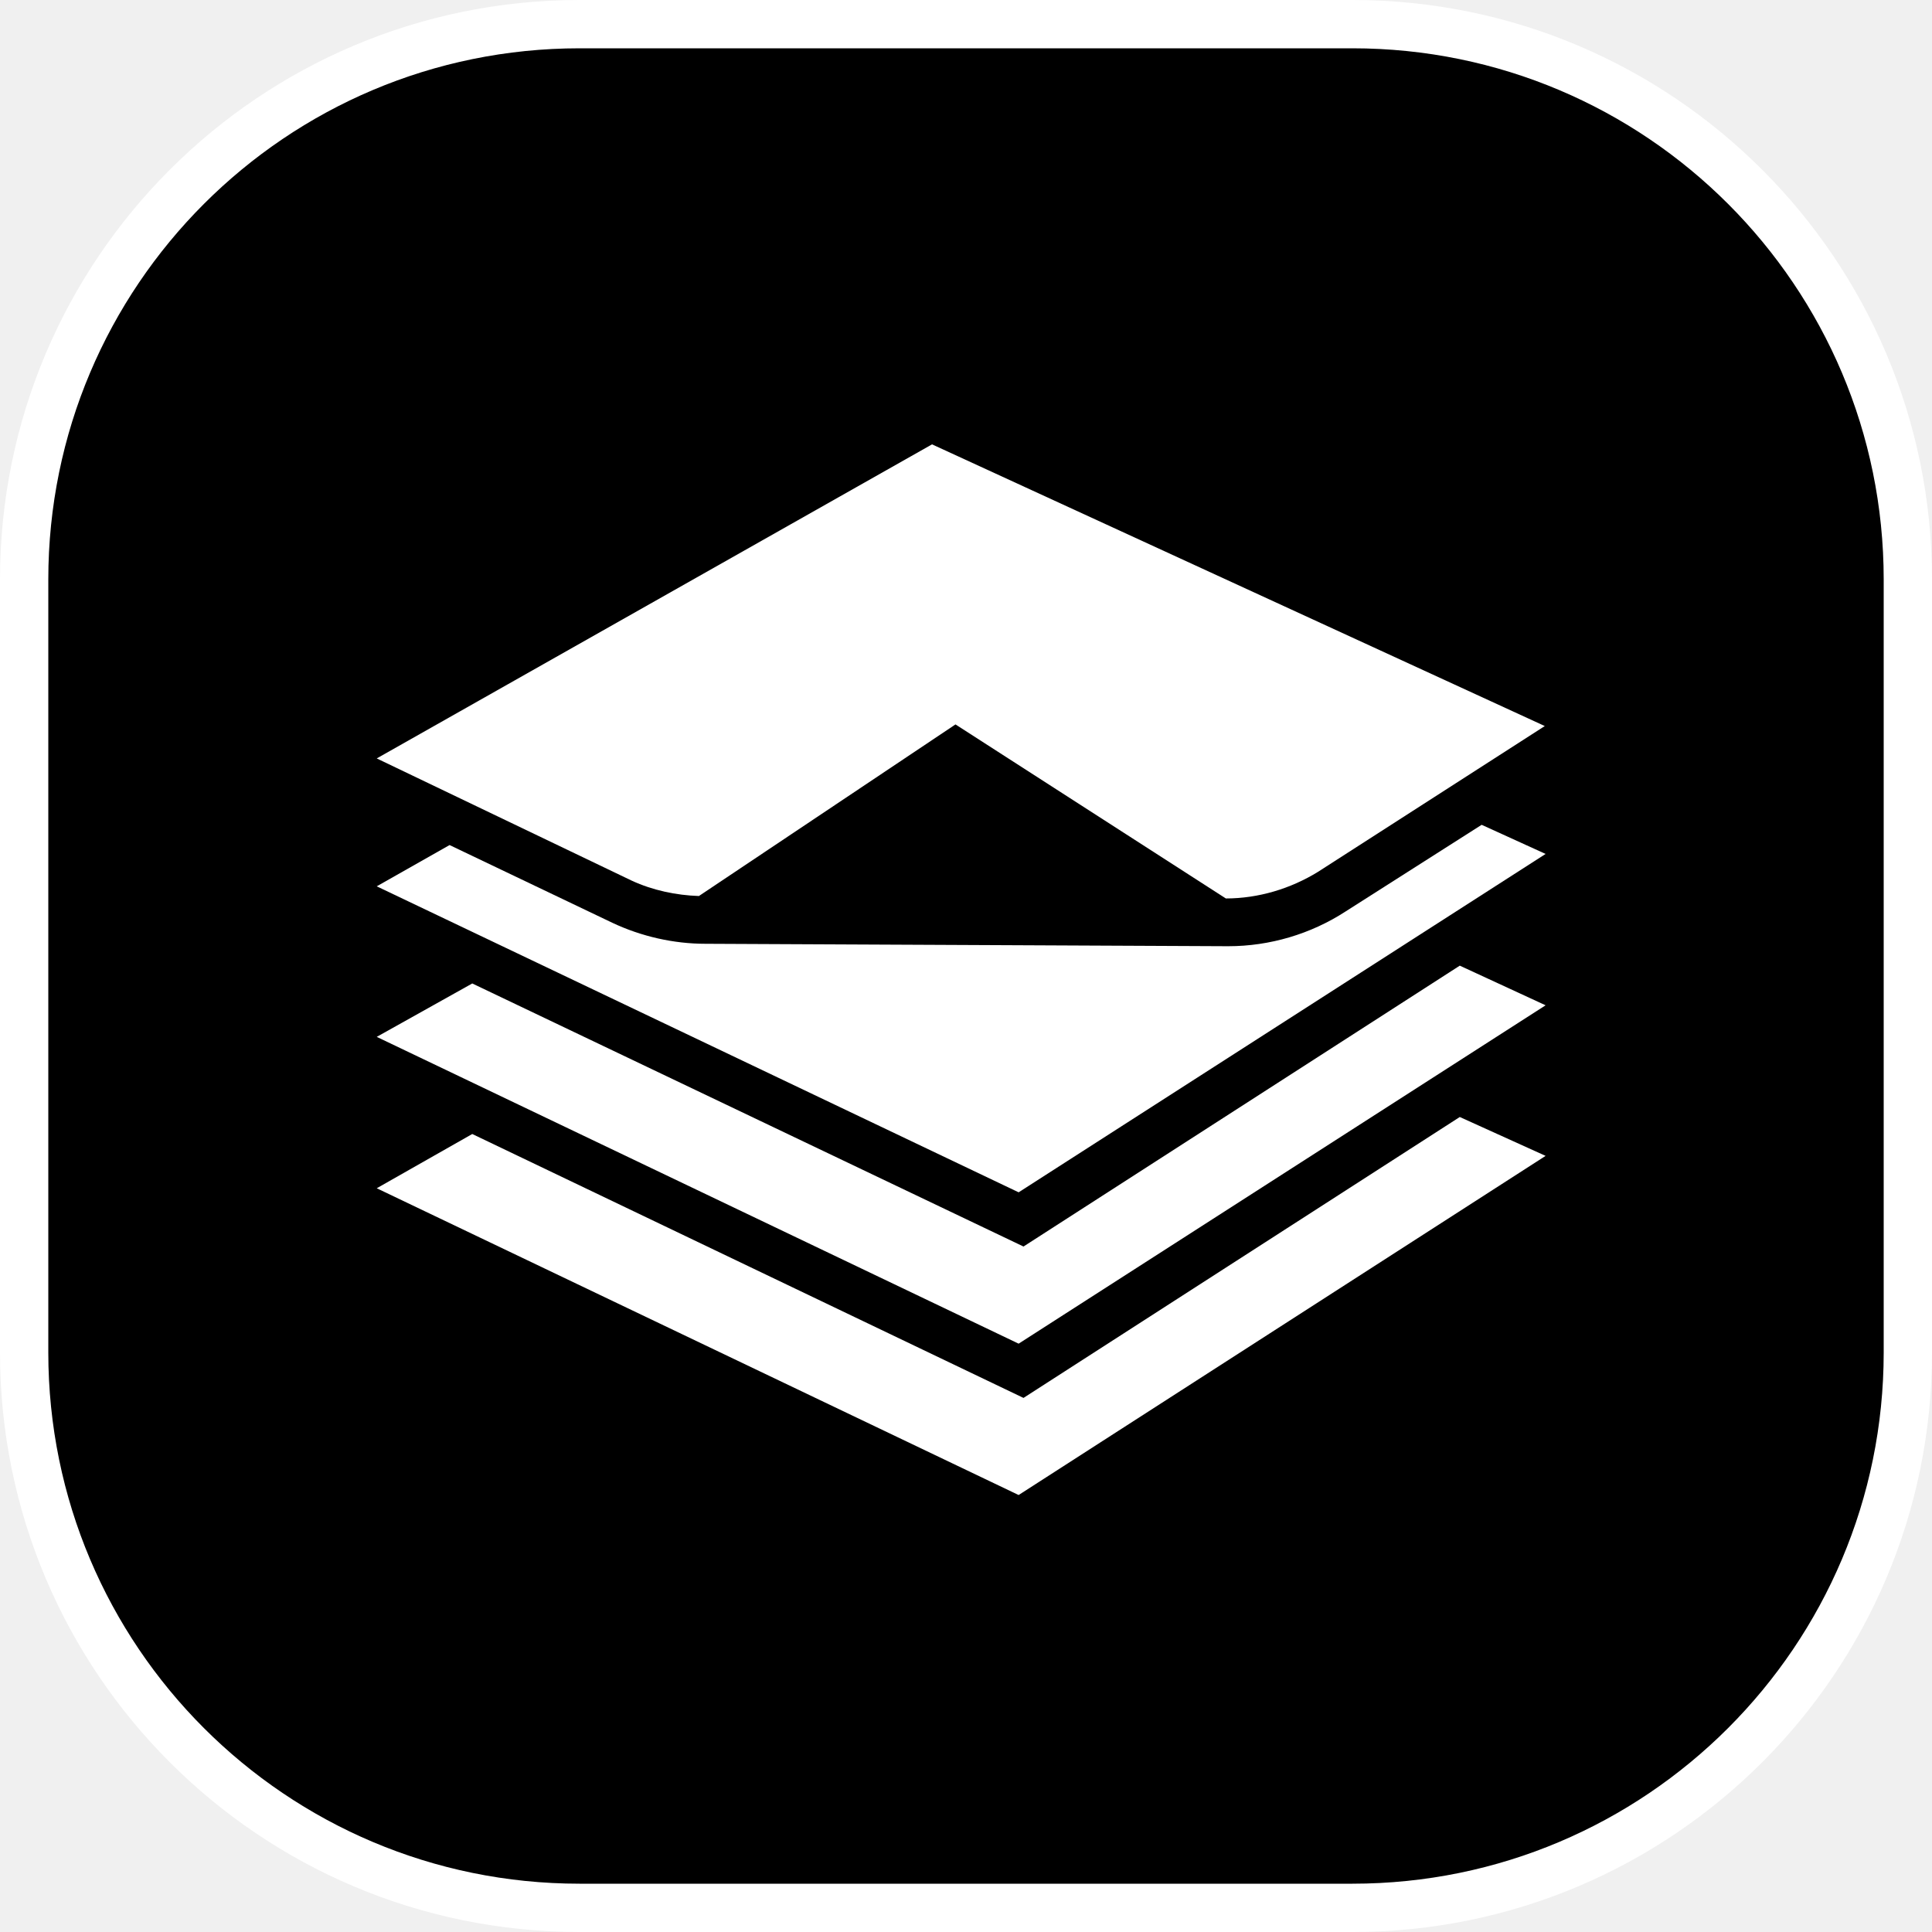
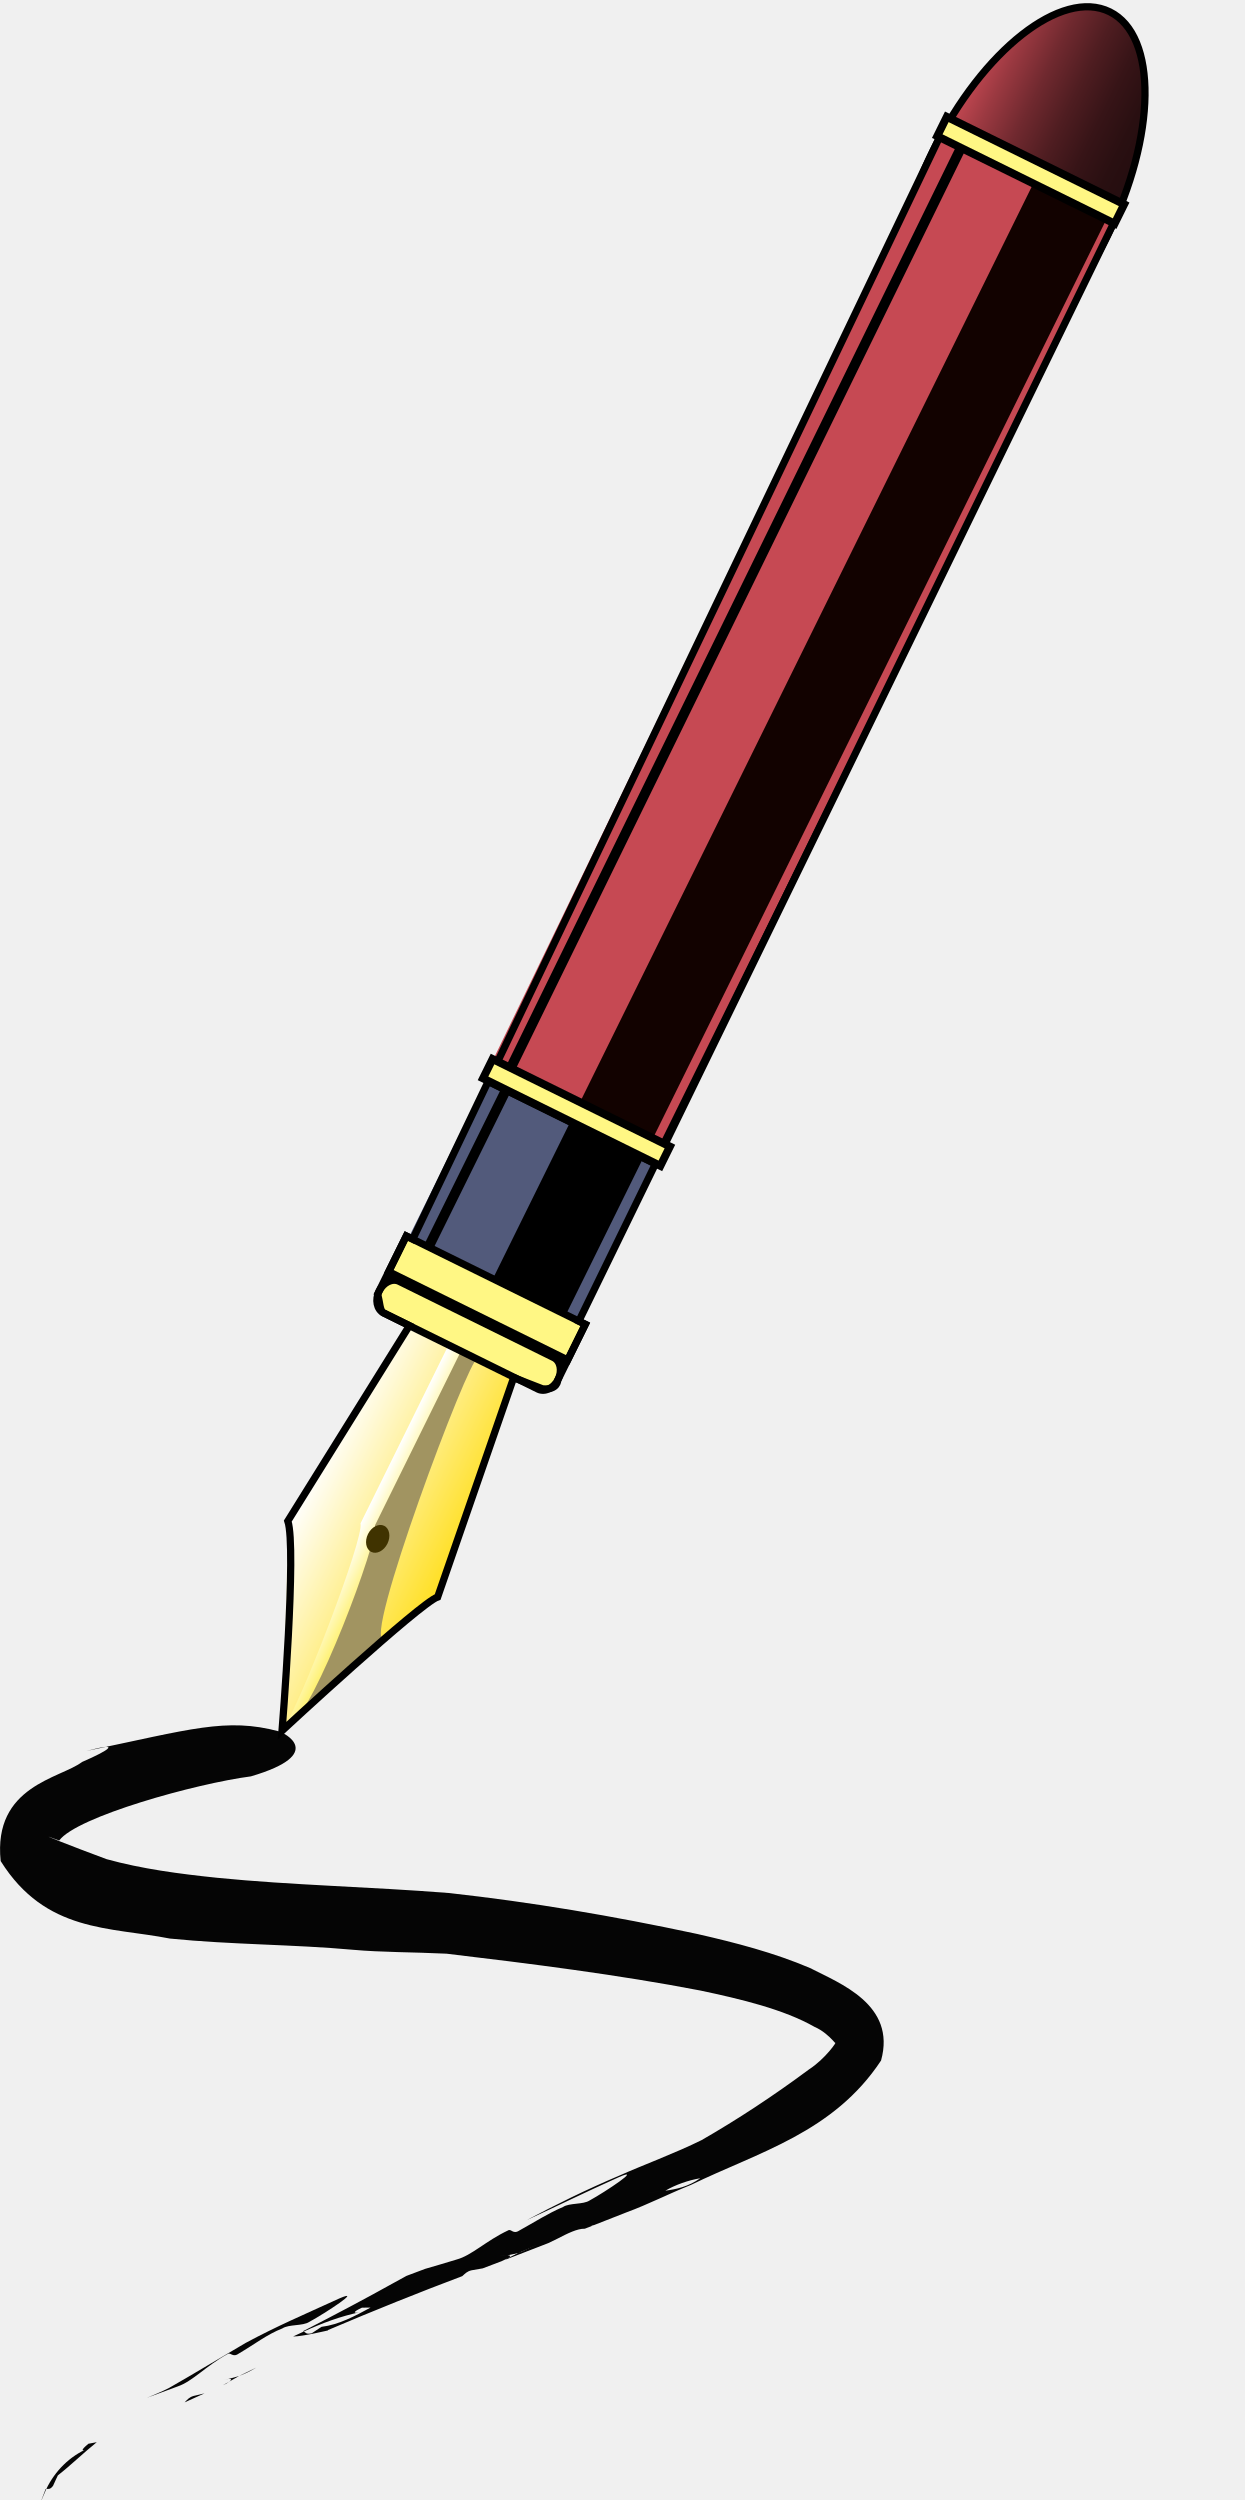
- <svg xmlns="http://www.w3.org/2000/svg" width="50" height="50" viewBox="0 0 50 50" fill="none">
-   <rect x="0.625" y="0.625" width="48.75" height="48.75" rx="14.375" fill="black" stroke="white" stroke-width="1.25" />
-   <path d="M18.088 23.189L24.728 18.748L31.725 23.252C32.563 23.252 33.401 23.001 34.113 22.561L39.979 18.79L24.121 11.5L9.75 19.628L16.349 22.791C16.893 23.043 17.501 23.169 18.088 23.189V23.189ZM26.488 36.178L12.222 29.348L9.75 30.752L26.362 38.691L40 29.914L37.779 28.908L26.488 36.178Z" fill="white" />
-   <path d="M26.488 32.26L12.222 25.452L9.75 26.834L26.362 34.774L40 26.017L37.779 24.991L26.488 32.26Z" fill="white" />
-   <path d="M34.826 23.587C33.925 24.174 32.856 24.488 31.788 24.488H31.767L18.255 24.425C17.438 24.425 16.6 24.237 15.846 23.881L11.635 21.87L9.75 22.938L26.362 30.857L40 22.1L38.345 21.346L34.826 23.587V23.587Z" fill="white" />
+ <svg xmlns="http://www.w3.org/2000/svg" xmlns:xlink="http://www.w3.org/1999/xlink" enable-background="new 0 0 92.107 184.986" xml:space="preserve" version="1.1" y="0px" x="0px" viewBox="0 0 92.107 184.986">
+   <symbol id="New_Symbol" viewBox="-24 -140.25 48 280.5">
+     <path d="m-21.159 115.25l2.13-170.5h-1v-9c0.813-0.813 1.25-1.938 1.938-1.938h3.938l-3.125-31.688c2.75-2.75 12.125-26.375 12.125-26.375s9.312 24.312 11.124 26.125l-4 31.875 4.25 0.375c2 0.75 1.375 2 1.375 2v8.625h-1l-0.88 170.5h-26.875z" />
+     <linearGradient id="SVGID_1_" y2="-95.218" gradientUnits="userSpaceOnUse" y1="-95.218" x2="5.971" x1="-17.279">
+       <stop stop-color="#fff" offset="0" />
+       <stop stop-color="#FFDF21" offset="1" />
+     </linearGradient>
+     <path d="m-14.193-66.586l15.914 0.4 4.25-31.939c-2.687-2.685-11.125-26.125-11.125-26.125-1.426 3.534-12.125 26.375-12.125 26.375l3.086 31.289z" fill="url(#SVGID_1_)" />
+     <linearGradient id="SVGID_2_" y2="-95.06" gradientUnits="userSpaceOnUse" y1="-95.06" x2="-.014" x1="-8.112">
+       <stop stop-color="#fff" offset="0" />
+       <stop stop-color="#FEE600" offset="1" />
+     </linearGradient>
+     <path d="m-8.112-65.871v-27.847c1.333-1.38 3.673-26.498 2.958-30.532 2.131 6.216 5.14 16.541 5.14 16.541-2.458-2.546-6.765 41.838-5.598 41.838s-2.5 0.001-2.5 0.001z" fill="url(#SVGID_2_)" />
+     <polygon points="6.721 -56.375 -19.636 -56.375 -19.636 -31.556 6.721 -31.556" fill="#525A7B" />
+     <linearGradient id="SVGID_3_" y2="111.75" gradientUnits="userSpaceOnUse" y1="111.75" x2="5.723" x1="-21.111">
+       <stop stop-color="#C44852" offset="0" />
+       <stop stop-color="#9B3941" offset=".157" />
+       <stop stop-color="#70292F" offset=".345" />
+       <stop stop-color="#4F1D21" offset=".528" />
+       <stop stop-color="#371417" offset=".702" />
+       <stop stop-color="#290F11" offset=".863" />
+       <stop stop-color="#240D0F" offset="1" />
+     </linearGradient>
+     <path stroke="#000" d="m5.723 111.75c0-15.464-6.007-28-13.417-28s-13.417 12.536-13.417 28 6.007 28 13.417 28c7.41 0 13.417-12.54 13.417-28z" fill="url(#SVGID_3_)" />
+     <polygon points="5.773 -28.929 -20.042 -28.657 -21.154 115.25 5.722 115.25" fill="#C64953" />
+     <polygon points="4.596 -56.125 -6.667 -56.125 -6.667 -31 4.596 -31" />
+     <polygon points="4.596 -29.001 -6.667 -29.001 -6.667 115.25 4.596 115.25" fill="#120200" />
+     <polygon points="-15.904 -56.125 -17.279 -56.125 -17.279 -31 -15.904 -31" />
+     <polygon points="-16.668 -29.37 -18.043 -29.379 -18.52 115.25 -17.145 115.25" />
+     <path d="m-6.195-66.186v-26.897c1.333-1.333 3.952-27.338 1.618-29.672 1.833 6.666 6.48 16.157 6.48 16.157-2.458-2.459-6.765 40.412-5.598 40.412s-2.5 0.002-2.5 0.002z" fill="#A19461" />
+     <polygon stroke="#000" points="7.596 -60.75 -20.029 -60.75 -20.029 -55.25 7.596 -55.25" fill="#FFF784" />
+     <path stroke="#000" d="m7.596-63.75c0-1.345-0.85-2.436-1.898-2.436h-23.828c-1.048 0-1.898 1.091-1.898 2.436s0.85 2.436 1.898 2.436h23.828c1.048 0 1.898-1.091 1.898-2.436z" fill="#FFF784" />
+     <path d="m-3.529-94.584c0-1.112-0.671-2.015-1.5-2.015s-1.5 0.902-1.5 2.015c0 1.113 0.671 2.016 1.5 2.016s1.5-0.903 1.5-2.016z" fill="#403300" />
+     <path stroke="#000" d="m-21.154 115.25l2.125-170.5h-1v-9c0.813-0.813 1.25-1.938 1.938-1.938h3.938l-3.125-31.688c2.75-2.75 12.125-26.375 12.125-26.375s9.312 24.312 11.124 26.125l-4 31.875 4.25 0.375c2 0.75 1.375 2 1.375 2v8.625h-1l-0.875 170.5h-26.875z" fill="none" />
+     <polygon stroke="#000" stroke-width="1.093" fill="#FFF784" points="7.208 -30.988 -20.16 -30.988 -20.16 -28.004 7.208 -28.004" />
+     <polygon stroke="#000" stroke-width="1.093" fill="#FFF784" points="5.882 113.76 -21.486 113.76 -21.486 116.74 5.882 116.74" />
+   </symbol>
+   <g id="Layer_2">
+     <path d="m21.679 127.97c-4.667 0.667-17 2.334-19.667 6.667-5 7.667 29.667 6.667 34.333 7.333 5 0.667 25 2.334 28 8 2.666 5-13.667 11-16.667 12.667-12 5.333-24.333 9.333-36 15.333-3.333 1.667-7.333 3.334-8.667 7" fill="none" />
+     <g fill="#050505">
+       <path d="m13.667 177.76l1.467-0.665-0.807 0.191c-0.341 0.1-0.461 0.27-0.66 0.47z" />
+       <polygon points="16.495 176.49 16.754 176.37 16.956 176.23" />
+       <path d="m18.977 175.18l-1.286 0.628c0.383-0.14 0.81-0.34 1.286-0.63z" />
+       <path d="m16.908 176.03c0.188-0.01 0.291 0.023 0.057 0.194l-0.009 0.006 0.736-0.419-0.784 0.22z" />
+       <path d="m16.908 176.03c-0.183 0.01-0.448 0.063-0.548 0.066l0.548-0.07z" />
+       <path d="m16.835 174.19c0.231-0.169 0.373 0.295 0.838-0.043 1.151-0.671 2.073-1.41 3.222-1.858 0.481-0.316 1.513-0.168 1.986-0.48 1.168-0.632 4.056-2.527 2.219-1.733-2.737 1.253-4.531 2.004-6.927 3.289-1.91 1.113-3.719 2.22-5.667 3.331-0.562 0.293-1.103 0.496-1.641 0.73 0.699-0.266 1.472-0.535 2.288-0.846 1.098-0.37 2.089-1.52 3.682-2.39z" />
+       <path d="m3.937 183.91c0.102-0.247 0.347-0.743 0.345-0.746 0.979-0.766 1.854-1.632 2.879-2.457l-0.62 0.117c-0.586 0.48-0.565 0.633 0.019 0.32-1.416 0.602-2.493 1.701-3.132 3.025 0.155-0.02 0.281 0.07 0.509-0.25z" />
+       <polygon points="3.088 184.96 3.428 184.17 3.376 184.18 3.064 184.99" />
+       <path d="m24.271 172.41c3.442-1.462 6.713-2.775 9.935-3.989 0.209-0.184 0.344-0.354 0.693-0.433l0.817-0.141 1.403-0.532 0.481-0.231 0.009-0.007c0.242-0.155 0.14-0.194-0.048-0.195l-0.555 0.034c0.105 0.002 0.37-0.034 0.555-0.034l0.802-0.173 1.317-0.566c-0.492 0.265-0.927 0.456-1.317 0.566l-0.763 0.37-0.214 0.132 3.205-1.242 0.646-0.314c0.736-0.38 1.474-0.759 2.038-0.743l0.571-0.225-0.125 0.006 0.226-0.046 2.42-0.95 1.488-0.928c0-0.001 0.418-0.035 0.619-0.047 0.149-0.212 0.427-0.422 0.761-0.624-0.479 0.064-0.936 0.099-1.337 0.199-0.591 0.042-0.99 0.953-1.799 0.814 0.81 0.139 1.208-0.772 1.799-0.814 0.401-0.101 0.858-0.135 1.337-0.199 0.709-0.422 1.712-0.779 2.583-0.92-0.88 0.625-1.776 0.812-2.583 0.92-0.334 0.202-0.611 0.412-0.761 0.624-0.201 0.012-0.619 0.046-0.619 0.047l-1.488 0.928c1.603-0.586 3.136-1.381 4.749-2.021 5.033-2.445 10.56-3.879 14.077-9.209 1.148-4.136-3.061-5.715-5.254-6.844-2.672-1.136-5.473-1.864-8.355-2.522-6.32-1.352-12.172-2.338-18.346-3.027-5.958-0.472-11.593-0.572-17.179-1.129-2.775-0.288-5.571-0.656-8.175-1.378-2.208-0.813-5.878-2.255-3.503-1.38 1.291-1.76 10.105-4.213 14.187-4.746 5.669-1.67 2.398-3.246 2.08-3.327-3.91-1.048-6.557-0.15-14.263 1.451 2.638-0.708 1.761-0.085-0.317 0.813-1.581 1.216-6.6 1.74-6.018 7.331 3.335 5.317 8.084 4.861 12.516 5.733 4.538 0.457 9.208 0.435 13.51 0.827 2.148 0.197 4.44 0.17 6.966 0.293 6.152 0.731 12.769 1.565 18.779 2.726 2.989 0.633 6.161 1.385 8.457 2.693 1.183 0.509 1.847 1.725 1.547 1.123 0.167-0.095-0.753 1.238-1.967 2.023-2.573 1.914-5.3 3.713-7.944 5.229-1.891 0.942-4.521 1.922-5.973 2.577-2.654 1.119-4.877 2.235-6.992 3.354 2.421-1.112 4.157-1.982 6.858-3.195 1.811-0.792-1.018 1.096-2.176 1.729-0.475 0.317-1.497 0.168-1.968 0.483-1.126 0.474-2.077 1.106-3.235 1.741-0.474 0.316-0.598-0.16-0.837-0.005-1.627 0.766-2.684 1.849-3.798 2.15-0.839 0.257-1.596 0.479-2.334 0.693l-1.381 0.519-0.863 0.474c0.295 0.041 0.449 0.173 0.6 0.308-0.451 0.146-1.107 0.308-1.562 0.467 0.454-0.159 1.111-0.32 1.562-0.467-0.151-0.135-0.305-0.267-0.6-0.308-2.087 1.167-4.517 2.451-6.78 3.613l0.051 0.026c1.35-0.613 2.708-1.129 4.237-1.447-0.655 0.157-0.628 0.002 0.063-0.315l0.63-0.003c-1.172 0.634-2.335 1.263-3.626 1.423 0 0-0.481 0.316-0.72 0.475-0.413 0.099-0.452-0.048-0.584-0.132l-0.797 0.371c0.665 0.01 2.582-0.45 2.582-0.45z" />
+       <path d="m38.399 166.71l-0.651 0.301 2.688-1.038c-0.557-0.02-1.29 0.36-2.037 0.74z" />
+     </g>
+     <use xlink:href="#New_Symbol" transform="matrix(.4795 .2366 .2366 -.4795 52.739 69.704)" height="280.5" width="48" y="-140.25" x="-24" overflow="visible" />
+   </g>
</svg>
